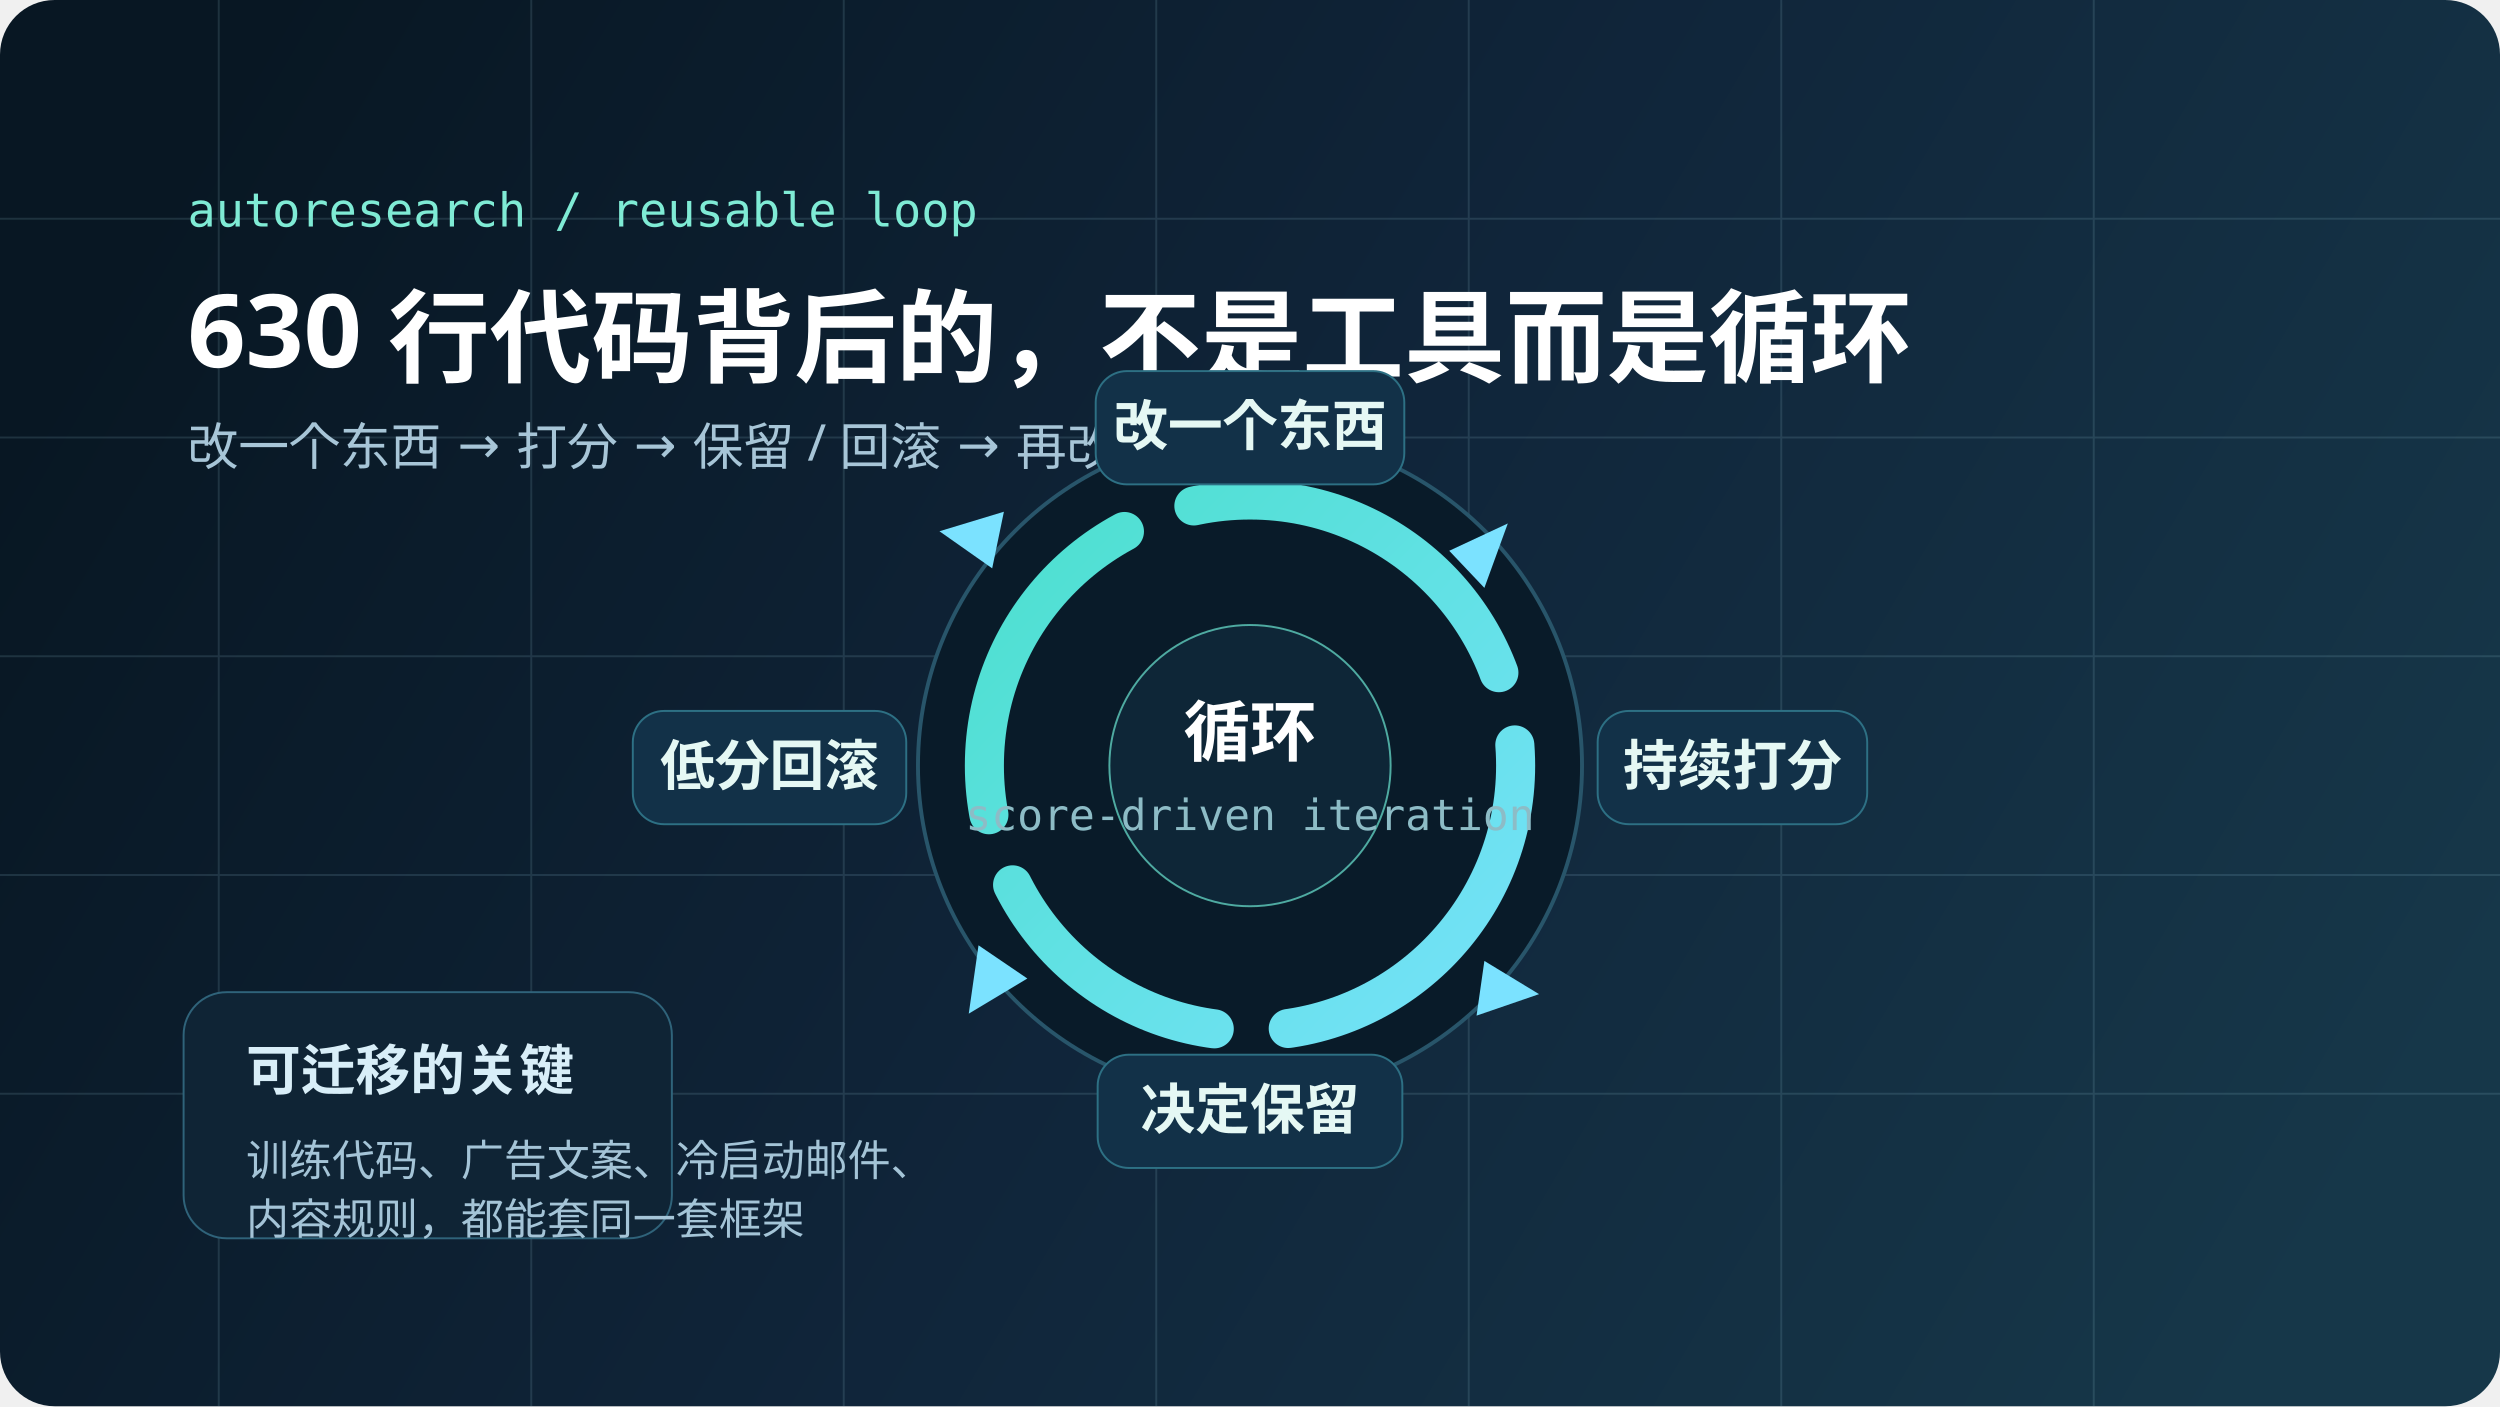
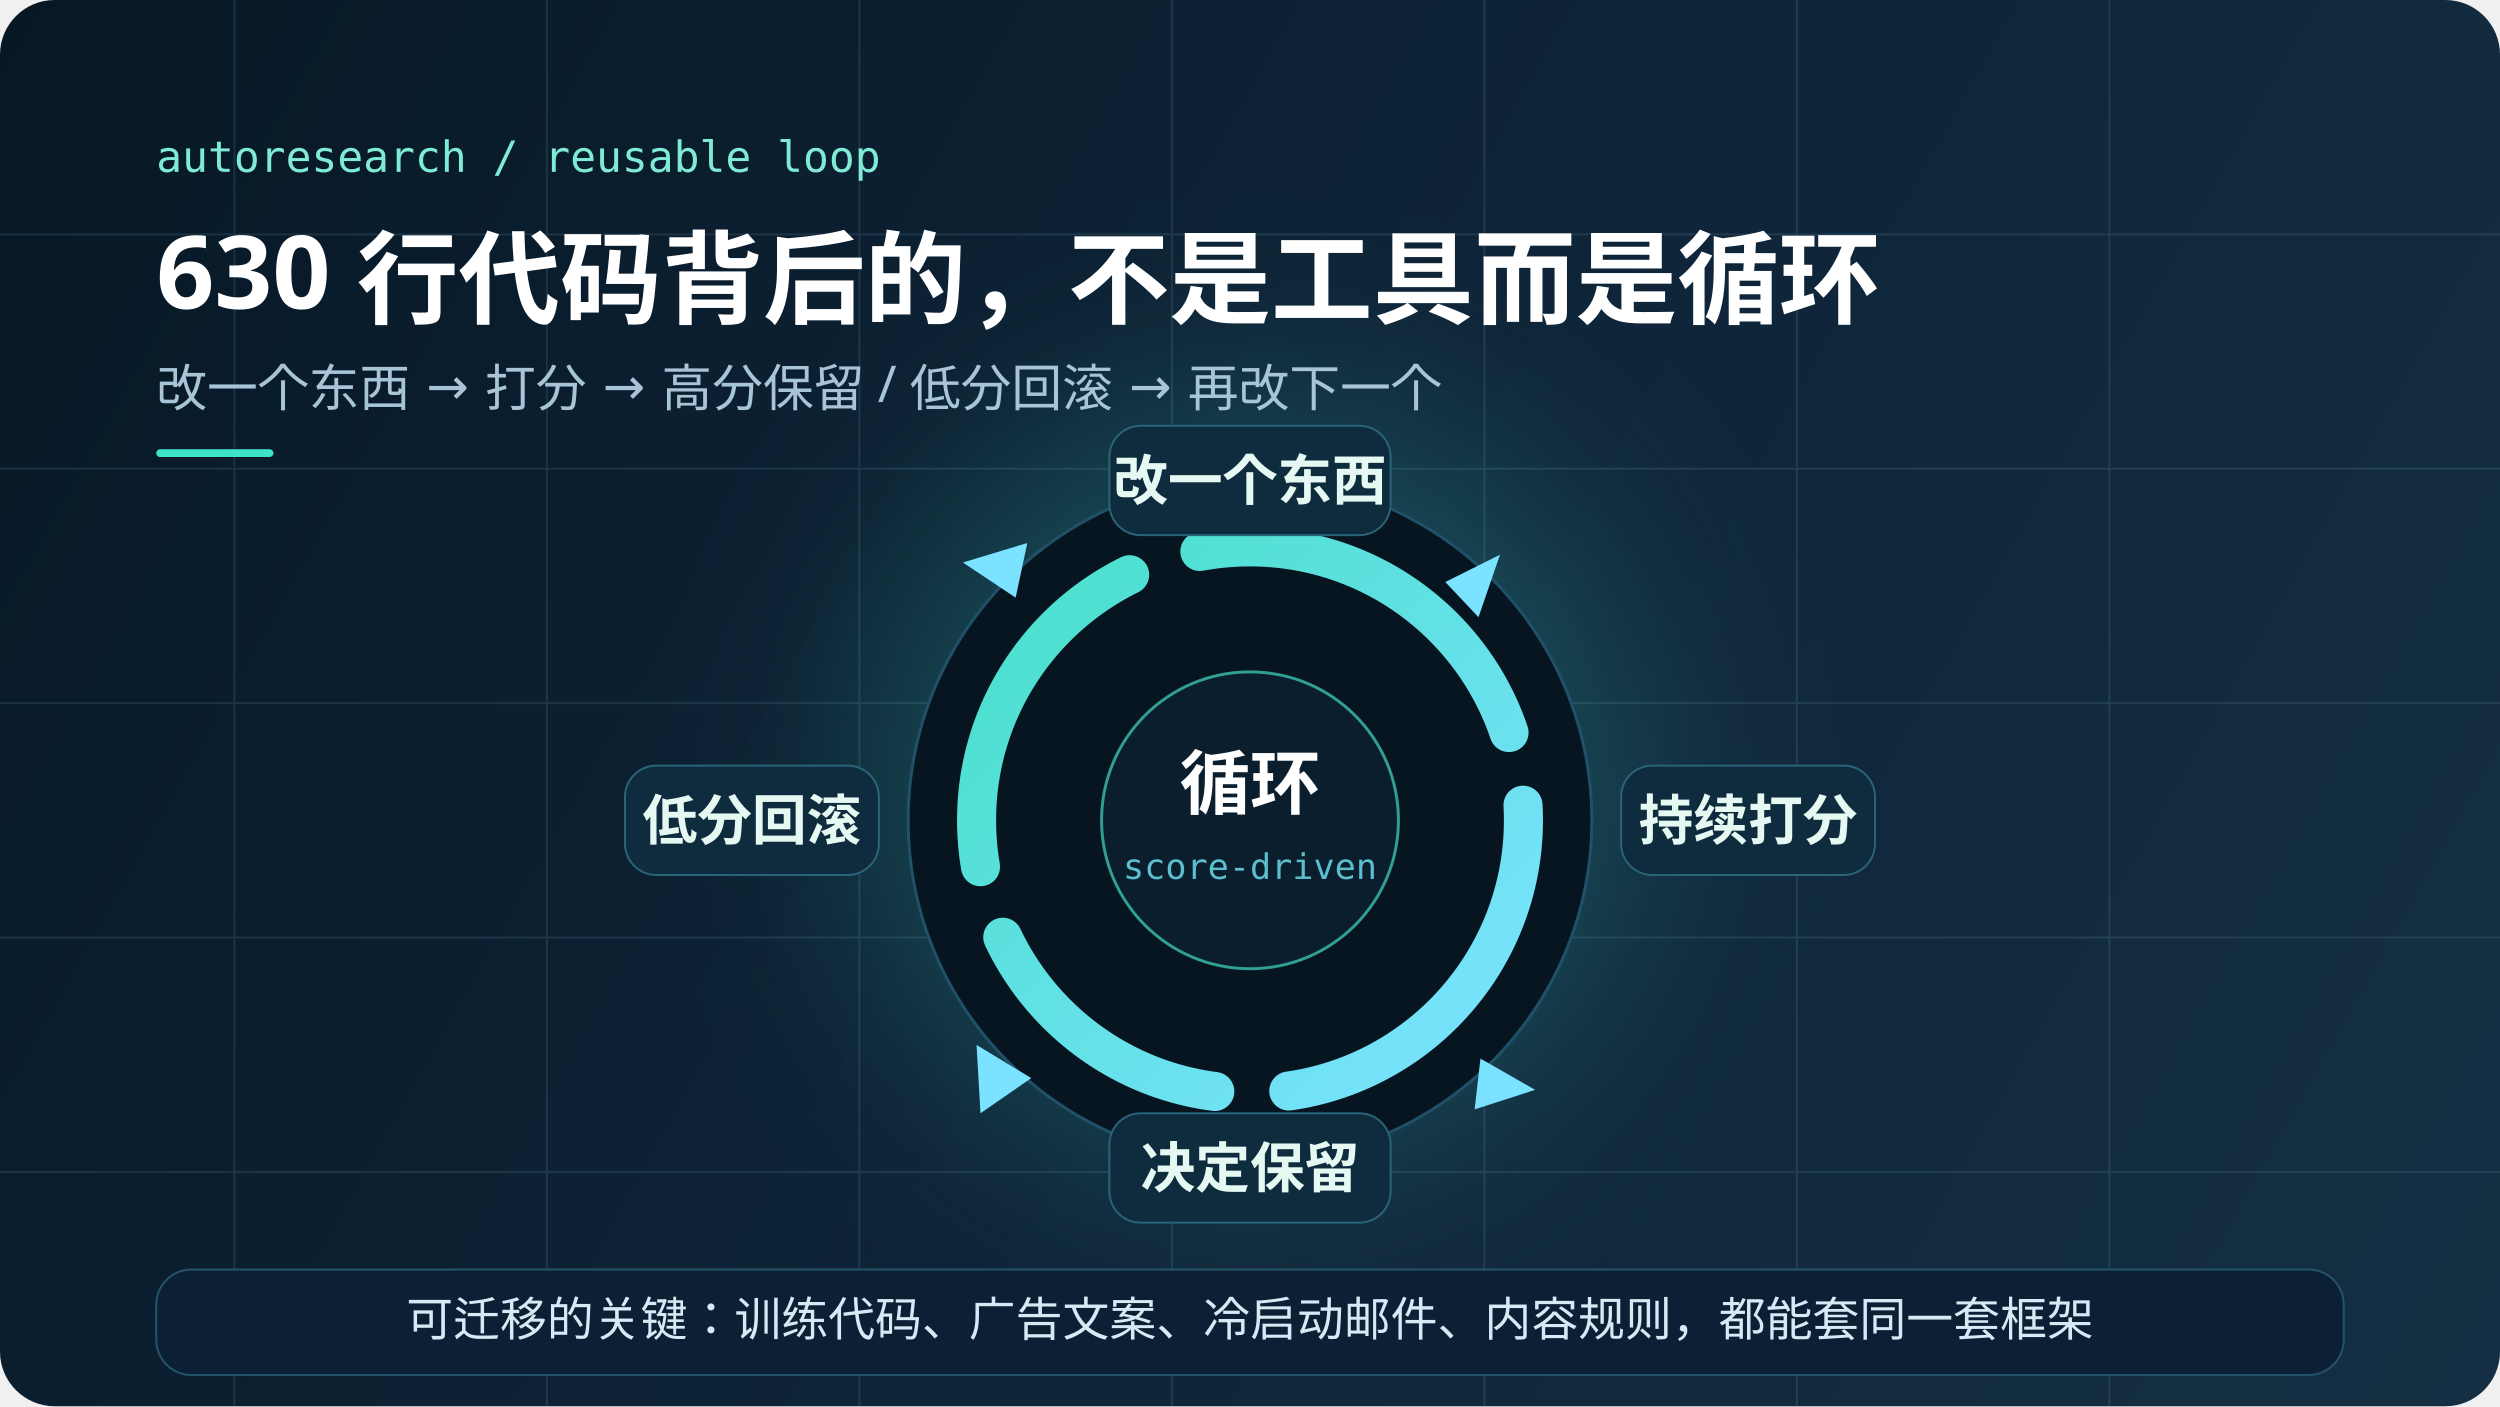
<svg xmlns="http://www.w3.org/2000/svg" width="1280" height="720" viewBox="0 0 1280 720" fill="none">
  <defs>
-     <linearGradient id="bg1" x1="112" y1="48" x2="1172" y2="672" gradientUnits="userSpaceOnUse">
-       <stop stop-color="#081723" />
-       <stop offset="0.5" stop-color="#10253A" />
-       <stop offset="1" stop-color="#163749" />
+     <linearGradient id="bg1" x1="0" y1="0" x2="1280" y2="720" gradientUnits="userSpaceOnUse">
+       <stop stop-color="#071825" />
+       <stop offset="0.5" stop-color="#0E2438" />
+       <stop offset="1" stop-color="#142F43" />
    </linearGradient>
-     <linearGradient id="ring1" x1="454" y1="182" x2="826" y2="538" gradientUnits="userSpaceOnUse">
+     <linearGradient id="ring1" x1="490" y1="230" x2="790" y2="530" gradientUnits="userSpaceOnUse">
      <stop stop-color="#41DFC3" />
      <stop offset="1" stop-color="#7BE2FF" />
    </linearGradient>
+     <filter id="gb1" x="-60%" y="-60%" width="220%" height="220%">
+       <feGaussianBlur stdDeviation="50" />
+     </filter>
  </defs>
  <rect width="1280" height="720" rx="28" fill="url(#bg1)" />
-   <g opacity="0.14">
-     <path d="M0 112H1280M0 224H1280M0 336H1280M0 448H1280M0 560H1280" stroke="#A5D9EB" />
-     <path d="M112 0V720M272 0V720M432 0V720M592 0V720M752 0V720M912 0V720M1072 0V720" stroke="#A5D9EB" />
+   <g opacity="0.12" stroke="#A5D9EB">
+     <path d="M0 120H1280M0 240H1280M0 360H1280M0 480H1280M0 600H1280" />
+     <path d="M120 0V720M280 0V720M440 0V720M600 0V720M760 0V720M920 0V720M1080 0V720" />
  </g>
-   <text x="96" y="116" fill="#7FEBD5" font-family="IBM Plex Mono, Menlo, monospace" font-size="24">autoresearch / reusable loop</text>
-   <text x="96" y="188" fill="#FFFFFF" font-family="PingFang SC, Microsoft YaHei, sans-serif" font-size="52" font-weight="700">630 行代码背后的，不是工具而是循环</text>
-   <text x="96" y="238" fill="#A7C5D7" font-family="PingFang SC, Microsoft YaHei, sans-serif" font-size="26">改一个东西 → 打分 → 保留 / 回滚 → 再改下一个</text>
-   <circle cx="640" cy="392" r="170" fill="#091B29" stroke="#28556A" stroke-width="2" />
-   <circle cx="640" cy="392" r="136" fill="none" stroke="url(#ring1)" stroke-width="20" stroke-linecap="round" stroke-dasharray="194 38 132 38 172 38" />
-   <path d="M742 282L772 268L760 301" fill="#7BE2FF" />
-   <path d="M760 492L788 509L756 520" fill="#7BE2FF" />
-   <path d="M526 501L496 519L501 484" fill="#7BE2FF" />
-   <path d="M508 291L481 272L514 262" fill="#7BE2FF" />
-   <g font-family="PingFang SC, Microsoft YaHei, sans-serif" font-weight="600">
-     <rect x="561" y="190" width="158" height="58" rx="16" fill="#123148" stroke="#2D7084" />
-     <text x="640" y="228" text-anchor="middle" fill="#E5F8F4" font-size="28">改一个东西</text>
-     <rect x="818" y="364" width="138" height="58" rx="16" fill="#123148" stroke="#2D7084" />
-     <text x="887" y="402" text-anchor="middle" fill="#E5F8F4" font-size="28">持续打分</text>
-     <rect x="562" y="540" width="156" height="58" rx="16" fill="#123148" stroke="#2D7084" />
-     <text x="640" y="578" text-anchor="middle" fill="#E5F8F4" font-size="28">决定保留</text>
-     <rect x="324" y="364" width="140" height="58" rx="16" fill="#123148" stroke="#2D7084" />
-     <text x="394" y="402" text-anchor="middle" fill="#E5F8F4" font-size="28">低分回滚</text>
+   <g filter="url(#gb1)" opacity="0.2">
+     <circle cx="640" cy="400" r="200" fill="#3FE3C9" />
  </g>
-   <circle cx="640" cy="392" r="72" fill="#0E2637" stroke="#6BE6D2" stroke-opacity="0.7" />
-   <text x="640" y="387" text-anchor="middle" fill="#FFFFFF" font-family="PingFang SC, Microsoft YaHei, sans-serif" font-size="34" font-weight="700">循环</text>
-   <text x="640" y="425" text-anchor="middle" fill="#8DBCC6" font-family="IBM Plex Mono, Menlo, monospace" font-size="22">score-driven iteration</text>
-   <g>
-     <rect x="94" y="508" width="250" height="126" rx="22" fill="#0F2435" stroke="#2F637A" />
-     <text x="126" y="558" fill="#D8EEF8" font-family="PingFang SC, Microsoft YaHei, sans-serif" font-size="28" font-weight="600">可迁移的关键</text>
-     <text x="126" y="602" fill="#A4C4D7" font-family="PingFang SC, Microsoft YaHei, sans-serif" font-size="22">训练代码、广告文案、冷启动邮件、</text>
-     <text x="126" y="632" fill="#A4C4D7" font-family="PingFang SC, Microsoft YaHei, sans-serif" font-size="22">内容规则，都能套同一套框架</text>
+   <text x="80" y="88" fill="#7FEBD5" font-family="IBM Plex Mono, Menlo, monospace" font-size="22">autoresearch / reusable loop</text>
+   <text x="80" y="158" fill="#FFFFFF" font-family="PingFang SC, Microsoft YaHei, Noto Sans SC, sans-serif" font-size="52" font-weight="700">630 行代码背后的，不是工具而是循环</text>
+   <text x="80" y="208" fill="#A7C5D7" font-family="PingFang SC, Microsoft YaHei, Noto Sans SC, sans-serif" font-size="26">改一个东西 → 打分 → 高分保留 / 低分回滚 → 再改下一个</text>
+   <rect x="80" y="230" width="60" height="4" rx="2" fill="#3FE3C9" />
+   <circle cx="640" cy="420" r="175" fill="#071520" stroke="#20516A" stroke-width="1.5" />
+   <circle cx="640" cy="420" r="140" fill="none" stroke="url(#ring1)" stroke-width="20" stroke-linecap="round" stroke-dasharray="200 38 140 38 180 38" />
+   <path d="M740 298L768 284L757 316" fill="#7BE2FF" />
+   <path d="M758 542L786 558L755 568" fill="#7BE2FF" />
+   <path d="M528 552L502 570L500 535" fill="#7BE2FF" />
+   <path d="M520 306L493 288L526 278" fill="#7BE2FF" />
+   <g font-family="PingFang SC, Microsoft YaHei, Noto Sans SC, sans-serif" font-weight="600" font-size="28">
+     <rect x="568" y="218" width="144" height="56" rx="16" fill="#0F2C3E" stroke="#2A6478" />
+     <text x="640" y="256" text-anchor="middle" fill="#E5F8F2">改一个东西</text>
+     <rect x="830" y="392" width="130" height="56" rx="16" fill="#0F2C3E" stroke="#2A6478" />
+     <text x="895" y="430" text-anchor="middle" fill="#E5F8F2">持续打分</text>
+     <rect x="568" y="570" width="144" height="56" rx="16" fill="#0F2C3E" stroke="#2A6478" />
+     <text x="640" y="608" text-anchor="middle" fill="#E5F8F2">决定保留</text>
+     <rect x="320" y="392" width="130" height="56" rx="16" fill="#0F2C3E" stroke="#2A6478" />
+     <text x="385" y="430" text-anchor="middle" fill="#E5F8F2">低分回滚</text>
  </g>
+   <circle cx="640" cy="420" r="76" fill="#0A1E2D" stroke="#44D9C2" stroke-opacity="0.7" stroke-width="1.5" />
+   <text x="640" y="414" text-anchor="middle" fill="#FFFFFF" font-family="PingFang SC, Microsoft YaHei, Noto Sans SC, sans-serif" font-size="36" font-weight="700">循环</text>
+   <text x="640" y="450" text-anchor="middle" fill="#5BBFCE" font-family="IBM Plex Mono, Menlo, monospace" font-size="18">score-driven</text>
+   <rect x="80" y="650" width="1120" height="54" rx="18" fill="#0C2035" stroke="#255469" />
+   <text x="640" y="684" text-anchor="middle" fill="#D4EAF5" font-family="PingFang SC, Microsoft YaHei, Noto Sans SC, sans-serif" font-size="24">可迁移的关键：训练代码、广告文案、冷启动邮件、内容规则，都能套同一套框架</text>
</svg>
